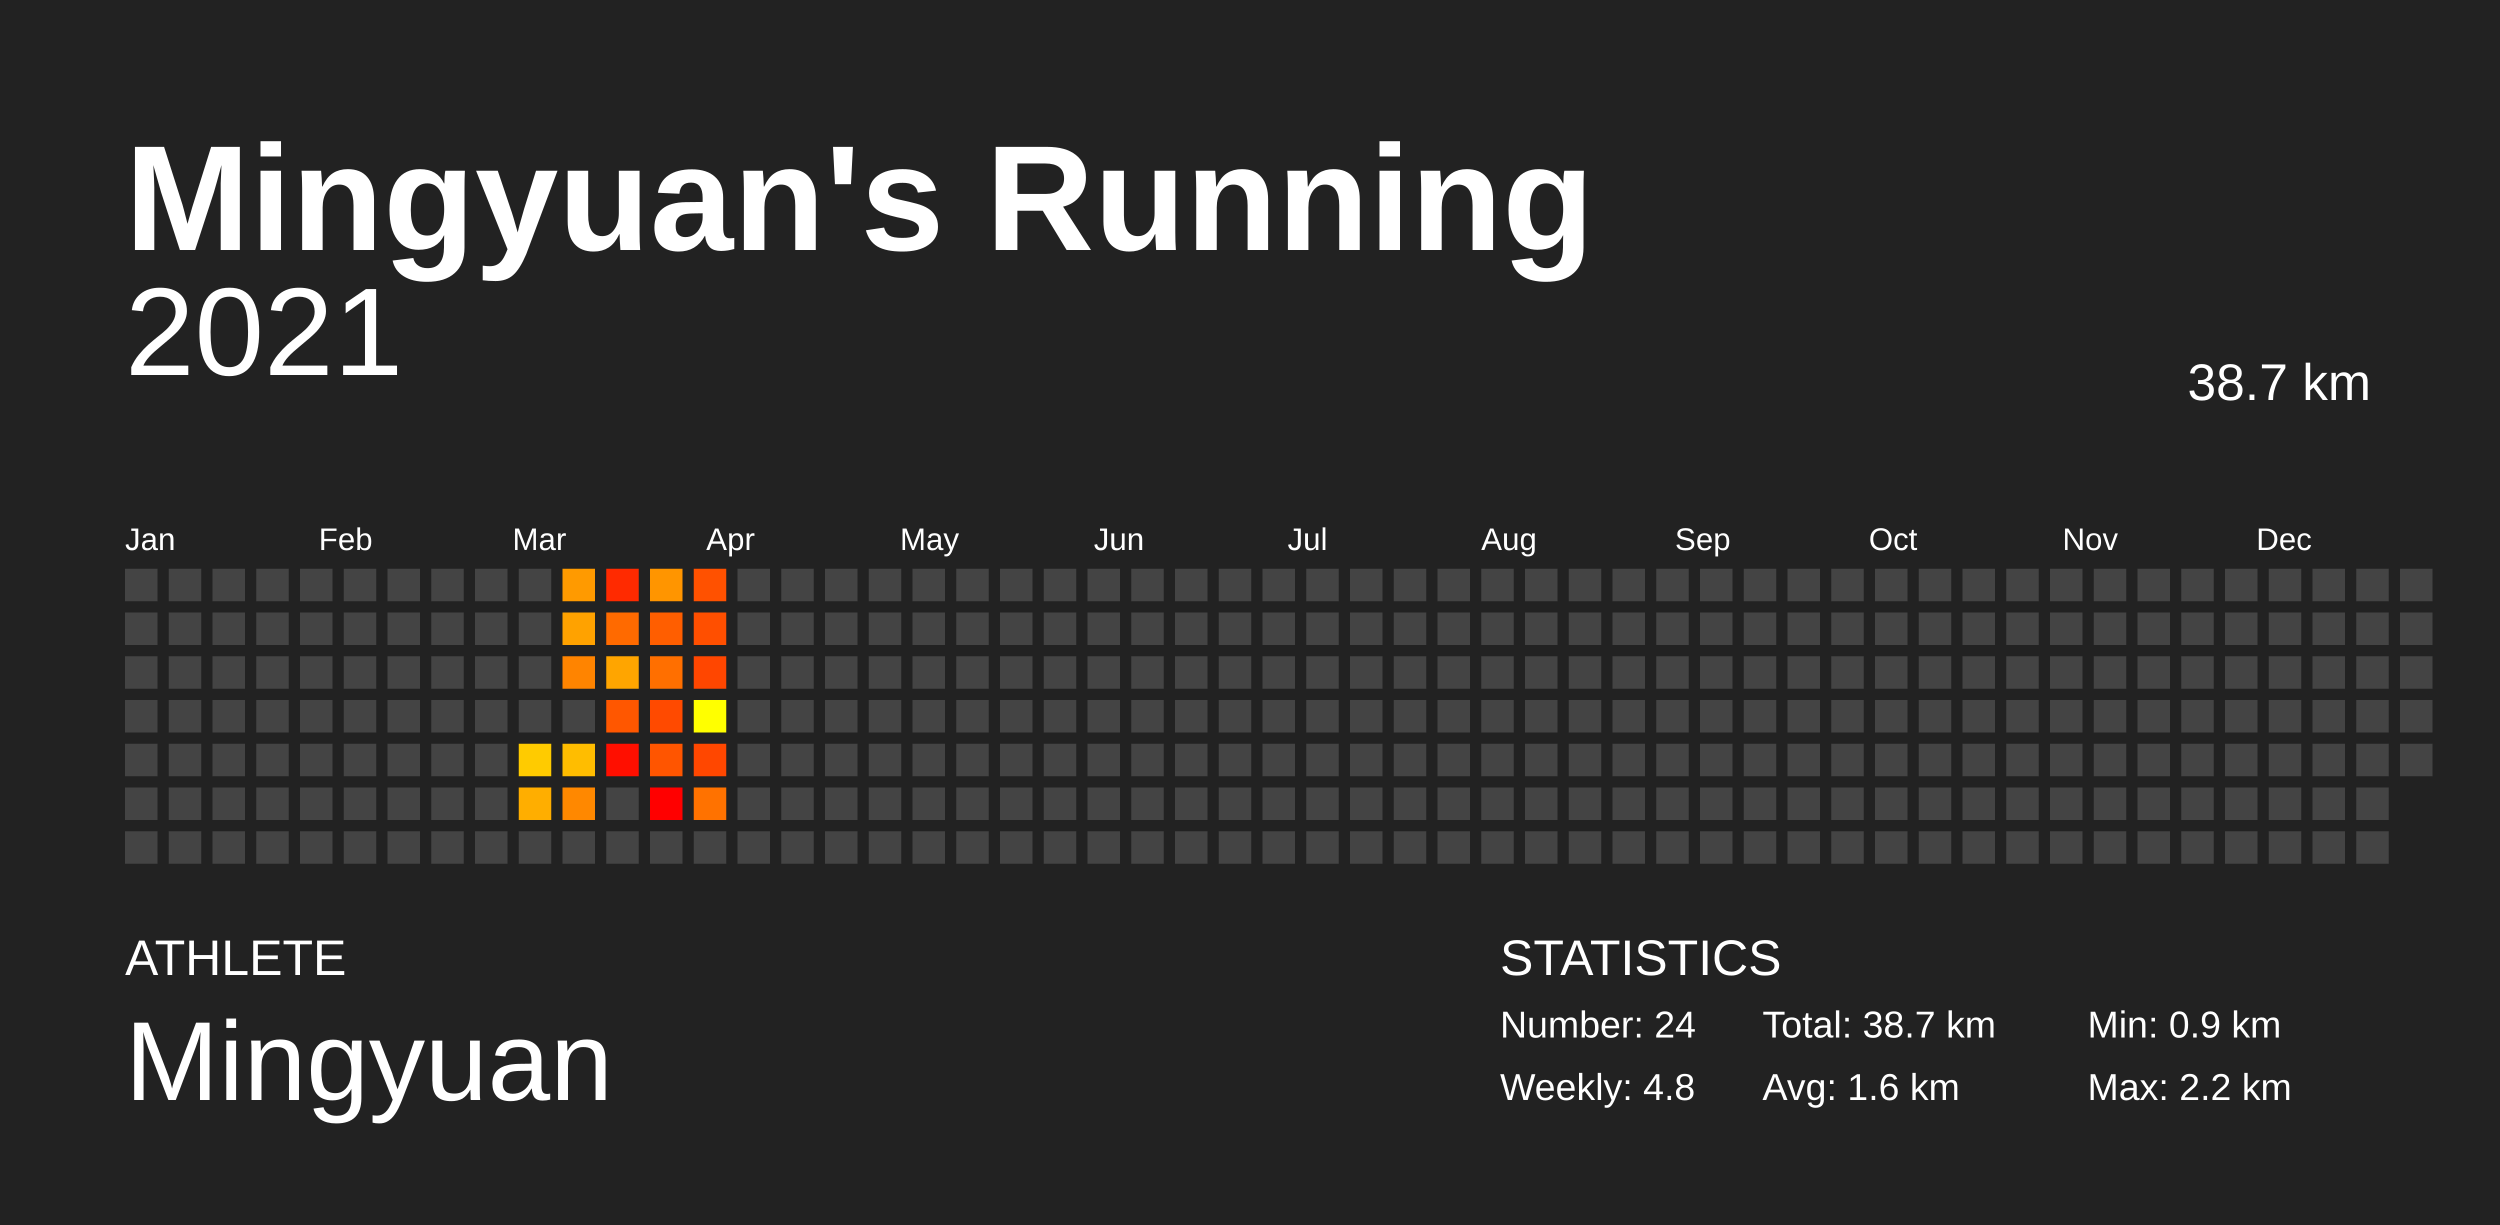
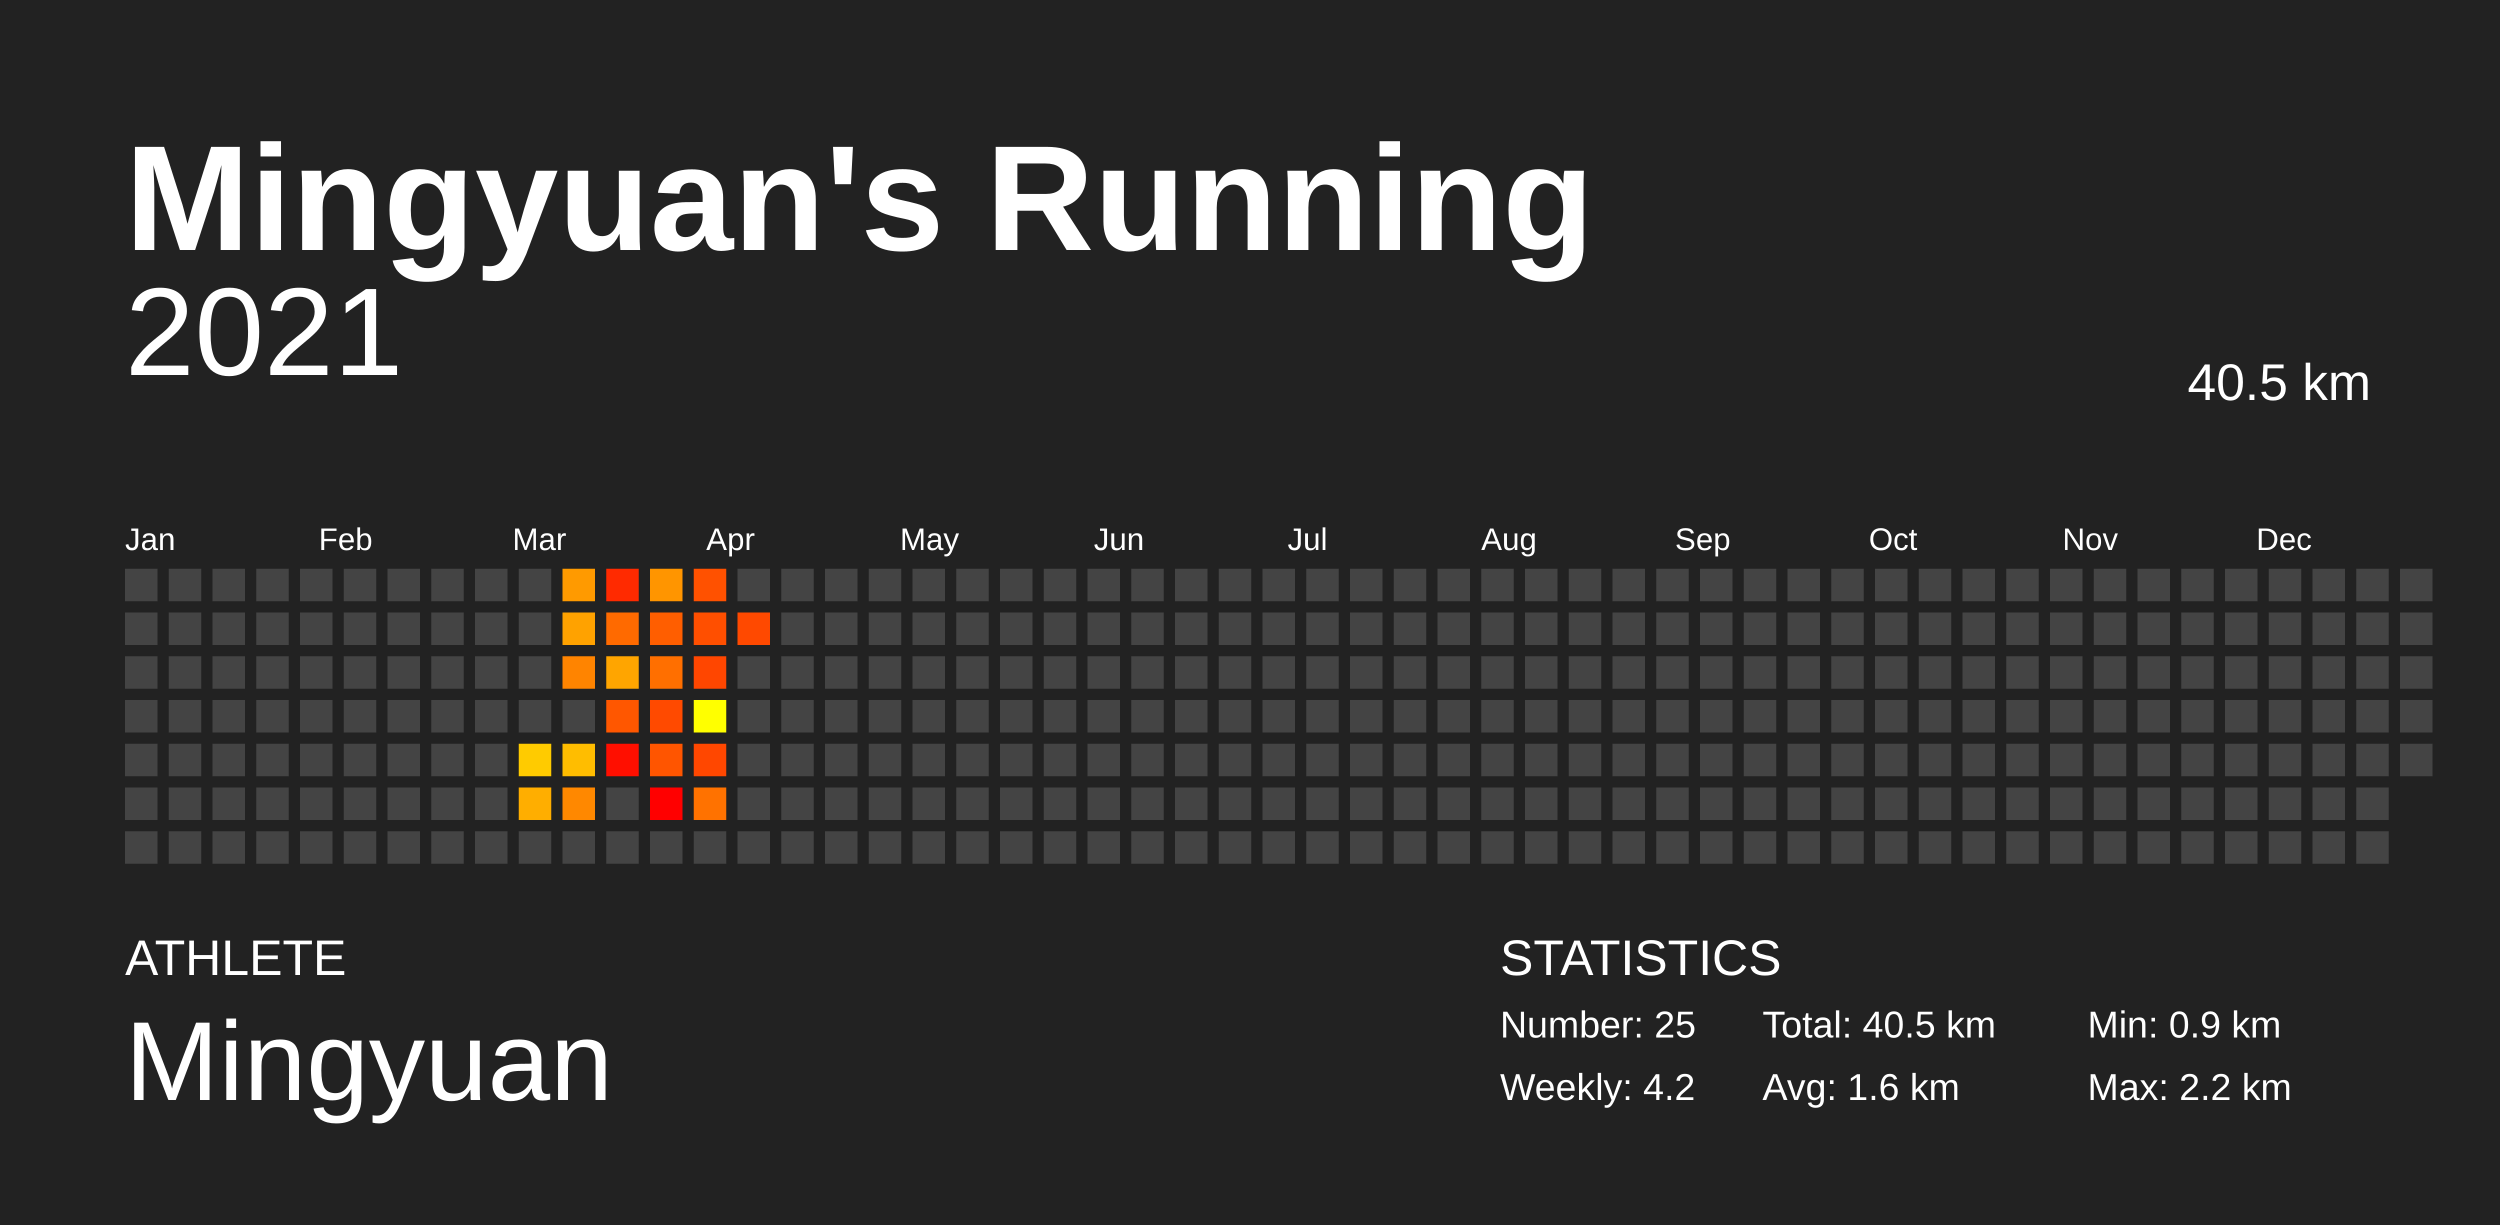
<svg xmlns="http://www.w3.org/2000/svg" baseProfile="full" height="98mm" version="1.1" viewBox="0,0,200,98" width="200mm">
  <defs />
  <rect fill="#222222" height="98" width="200" x="0" y="0" />
  <text fill="#FFFFFF" style="font-size:12px; font-family:Arial; font-weight:bold;" x="10" y="20">Mingyuan's Running</text>
  <text fill="#FFFFFF" style="font-size:4px; font-family:Arial" x="10" y="78">ATHLETE</text>
  <text fill="#FFFFFF" style="font-size:9px; font-family:Arial" x="10" y="88">Mingyuan</text>
  <text fill="#FFFFFF" style="font-size:4px; font-family:Arial" x="120" y="78">STATISTICS</text>
-   <text fill="#FFFFFF" style="font-size:3px; font-family:Arial" x="120" y="83">Number: 24</text>
-   <text fill="#FFFFFF" style="font-size:3px; font-family:Arial" x="120" y="88">Weekly: 4.8</text>
-   <text fill="#FFFFFF" style="font-size:3px; font-family:Arial" x="141" y="83">Total: 38.7 km</text>
+   <text fill="#FFFFFF" style="font-size:3px; font-family:Arial" x="120" y="83">Number: 25</text>
+   <text fill="#FFFFFF" style="font-size:3px; font-family:Arial" x="120" y="88">Weekly: 4.2</text>
+   <text fill="#FFFFFF" style="font-size:3px; font-family:Arial" x="141" y="83">Total: 40.5 km</text>
  <text fill="#FFFFFF" style="font-size:3px; font-family:Arial" x="141" y="88">Avg: 1.6 km</text>
  <text fill="#FFFFFF" style="font-size:3px; font-family:Arial" x="167" y="83">Min: 0.9 km</text>
  <text fill="#FFFFFF" style="font-size:3px; font-family:Arial" x="167" y="88">Max: 2.2 km</text>
  <text alignment-baseline="hanging" fill="#FFFFFF" style="font-size:10.0px; font-family:Arial;" x="10" y="30">2021</text>
-   <text alignment-baseline="hanging" fill="#FFFFFF" style="font-size:4.125px; font-family:Arial;" x="175" y="32">38.7 km</text>
+   <text alignment-baseline="hanging" fill="#FFFFFF" style="font-size:4.125px; font-family:Arial;" x="175" y="32">40.5 km</text>
  <text fill="#FFFFFF" style="font-size:2.5px; font-family:Arial" x="10.0" y="44">Jan</text>
  <text fill="#FFFFFF" style="font-size:2.5px; font-family:Arial" x="25.5" y="44">Feb</text>
  <text fill="#FFFFFF" style="font-size:2.5px; font-family:Arial" x="41.0" y="44">Mar</text>
  <text fill="#FFFFFF" style="font-size:2.5px; font-family:Arial" x="56.5" y="44">Apr</text>
  <text fill="#FFFFFF" style="font-size:2.5px; font-family:Arial" x="72.0" y="44">May</text>
  <text fill="#FFFFFF" style="font-size:2.5px; font-family:Arial" x="87.5" y="44">Jun</text>
  <text fill="#FFFFFF" style="font-size:2.5px; font-family:Arial" x="103.0" y="44">Jul</text>
  <text fill="#FFFFFF" style="font-size:2.5px; font-family:Arial" x="118.5" y="44">Aug</text>
  <text fill="#FFFFFF" style="font-size:2.5px; font-family:Arial" x="134.0" y="44">Sep</text>
  <text fill="#FFFFFF" style="font-size:2.5px; font-family:Arial" x="149.5" y="44">Oct</text>
  <text fill="#FFFFFF" style="font-size:2.5px; font-family:Arial" x="165.0" y="44">Nov</text>
  <text fill="#FFFFFF" style="font-size:2.5px; font-family:Arial" x="180.5" y="44">Dec</text>
  <rect fill="#444444" height="2.6" width="2.6" x="10.0" y="45.5" />
  <rect fill="#444444" height="2.6" width="2.6" x="10.0" y="49.0" />
  <rect fill="#444444" height="2.6" width="2.6" x="10.0" y="52.5" />
  <rect fill="#444444" height="2.6" width="2.6" x="10.0" y="56.0" />
  <rect fill="#444444" height="2.6" width="2.6" x="10.0" y="59.5" />
  <rect fill="#444444" height="2.6" width="2.6" x="10.0" y="63.0" />
  <rect fill="#444444" height="2.6" width="2.6" x="10.0" y="66.5" />
  <rect fill="#444444" height="2.6" width="2.6" x="13.5" y="45.5" />
  <rect fill="#444444" height="2.6" width="2.6" x="13.5" y="49.0" />
  <rect fill="#444444" height="2.6" width="2.6" x="13.5" y="52.5" />
  <rect fill="#444444" height="2.6" width="2.6" x="13.5" y="56.0" />
  <rect fill="#444444" height="2.6" width="2.6" x="13.5" y="59.5" />
  <rect fill="#444444" height="2.6" width="2.6" x="13.5" y="63.0" />
  <rect fill="#444444" height="2.6" width="2.6" x="13.5" y="66.5" />
  <rect fill="#444444" height="2.6" width="2.6" x="17.0" y="45.5" />
  <rect fill="#444444" height="2.6" width="2.6" x="17.0" y="49.0" />
  <rect fill="#444444" height="2.6" width="2.6" x="17.0" y="52.5" />
  <rect fill="#444444" height="2.6" width="2.6" x="17.0" y="56.0" />
  <rect fill="#444444" height="2.6" width="2.6" x="17.0" y="59.5" />
  <rect fill="#444444" height="2.6" width="2.6" x="17.0" y="63.0" />
  <rect fill="#444444" height="2.6" width="2.6" x="17.0" y="66.5" />
  <rect fill="#444444" height="2.6" width="2.6" x="20.5" y="45.5" />
  <rect fill="#444444" height="2.6" width="2.6" x="20.5" y="49.0" />
  <rect fill="#444444" height="2.6" width="2.6" x="20.5" y="52.5" />
  <rect fill="#444444" height="2.6" width="2.6" x="20.5" y="56.0" />
  <rect fill="#444444" height="2.6" width="2.6" x="20.5" y="59.5" />
  <rect fill="#444444" height="2.6" width="2.6" x="20.5" y="63.0" />
  <rect fill="#444444" height="2.6" width="2.6" x="20.5" y="66.5" />
  <rect fill="#444444" height="2.6" width="2.6" x="24.0" y="45.5" />
  <rect fill="#444444" height="2.6" width="2.6" x="24.0" y="49.0" />
  <rect fill="#444444" height="2.6" width="2.6" x="24.0" y="52.5" />
  <rect fill="#444444" height="2.6" width="2.6" x="24.0" y="56.0" />
  <rect fill="#444444" height="2.6" width="2.6" x="24.0" y="59.5" />
  <rect fill="#444444" height="2.6" width="2.6" x="24.0" y="63.0" />
  <rect fill="#444444" height="2.6" width="2.6" x="24.0" y="66.5" />
  <rect fill="#444444" height="2.6" width="2.6" x="27.5" y="45.5" />
  <rect fill="#444444" height="2.6" width="2.6" x="27.5" y="49.0" />
  <rect fill="#444444" height="2.6" width="2.6" x="27.5" y="52.5" />
  <rect fill="#444444" height="2.6" width="2.6" x="27.5" y="56.0" />
  <rect fill="#444444" height="2.6" width="2.6" x="27.5" y="59.5" />
  <rect fill="#444444" height="2.6" width="2.6" x="27.5" y="63.0" />
  <rect fill="#444444" height="2.6" width="2.6" x="27.5" y="66.5" />
  <rect fill="#444444" height="2.6" width="2.6" x="31.0" y="45.5" />
  <rect fill="#444444" height="2.6" width="2.6" x="31.0" y="49.0" />
  <rect fill="#444444" height="2.6" width="2.6" x="31.0" y="52.5" />
  <rect fill="#444444" height="2.6" width="2.6" x="31.0" y="56.0" />
  <rect fill="#444444" height="2.6" width="2.6" x="31.0" y="59.5" />
  <rect fill="#444444" height="2.6" width="2.6" x="31.0" y="63.0" />
  <rect fill="#444444" height="2.6" width="2.6" x="31.0" y="66.5" />
  <rect fill="#444444" height="2.6" width="2.6" x="34.5" y="45.5" />
  <rect fill="#444444" height="2.6" width="2.6" x="34.5" y="49.0" />
  <rect fill="#444444" height="2.6" width="2.6" x="34.5" y="52.5" />
  <rect fill="#444444" height="2.6" width="2.6" x="34.5" y="56.0" />
  <rect fill="#444444" height="2.6" width="2.6" x="34.5" y="59.5" />
  <rect fill="#444444" height="2.6" width="2.6" x="34.5" y="63.0" />
  <rect fill="#444444" height="2.6" width="2.6" x="34.5" y="66.5" />
  <rect fill="#444444" height="2.6" width="2.6" x="38.0" y="45.5" />
  <rect fill="#444444" height="2.6" width="2.6" x="38.0" y="49.0" />
  <rect fill="#444444" height="2.6" width="2.6" x="38.0" y="52.5" />
  <rect fill="#444444" height="2.6" width="2.6" x="38.0" y="56.0" />
  <rect fill="#444444" height="2.6" width="2.6" x="38.0" y="59.5" />
  <rect fill="#444444" height="2.6" width="2.6" x="38.0" y="63.0" />
  <rect fill="#444444" height="2.6" width="2.6" x="38.0" y="66.5" />
  <rect fill="#444444" height="2.6" width="2.6" x="41.5" y="45.5" />
  <rect fill="#444444" height="2.6" width="2.6" x="41.5" y="49.0" />
  <rect fill="#444444" height="2.6" width="2.6" x="41.5" y="52.5" />
  <rect fill="#444444" height="2.6" width="2.6" x="41.5" y="56.0" />
  <rect fill="#ffcb00" height="2.6" width="2.6" x="41.5" y="59.5" />
  <rect fill="#ffae00" height="2.6" width="2.6" x="41.5" y="63.0" />
  <rect fill="#444444" height="2.6" width="2.6" x="41.5" y="66.5" />
  <rect fill="#ff9a00" height="2.6" width="2.6" x="45.0" y="45.5" />
  <rect fill="#ffa200" height="2.6" width="2.6" x="45.0" y="49.0" />
  <rect fill="#ff8400" height="2.6" width="2.6" x="45.0" y="52.5" />
  <rect fill="#444444" height="2.6" width="2.6" x="45.0" y="56.0" />
  <rect fill="#ffbd00" height="2.6" width="2.6" x="45.0" y="59.5" />
  <rect fill="#ff8800" height="2.6" width="2.6" x="45.0" y="63.0" />
  <rect fill="#444444" height="2.6" width="2.6" x="45.0" y="66.5" />
  <rect fill="#ff2a00" height="2.6" width="2.6" x="48.5" y="45.5" />
  <rect fill="#ff6a00" height="2.6" width="2.6" x="48.5" y="49.0" />
  <rect fill="#ffa500" height="2.6" width="2.6" x="48.5" y="52.5" />
  <rect fill="#ff5700" height="2.6" width="2.6" x="48.5" y="56.0" />
  <rect fill="#ff0f00" height="2.6" width="2.6" x="48.5" y="59.5" />
  <rect fill="#444444" height="2.6" width="2.6" x="48.5" y="63.0" />
  <rect fill="#444444" height="2.6" width="2.6" x="48.5" y="66.5" />
  <rect fill="#ff9500" height="2.6" width="2.6" x="52.0" y="45.5" />
  <rect fill="#ff5e00" height="2.6" width="2.6" x="52.0" y="49.0" />
  <rect fill="#ff6f00" height="2.6" width="2.6" x="52.0" y="52.5" />
  <rect fill="#ff4a00" height="2.6" width="2.6" x="52.0" y="56.0" />
  <rect fill="#ff5500" height="2.6" width="2.6" x="52.0" y="59.5" />
  <rect fill="#ff0000" height="2.6" width="2.6" x="52.0" y="63.0" />
  <rect fill="#444444" height="2.6" width="2.6" x="52.0" y="66.5" />
  <rect fill="#ff5100" height="2.6" width="2.6" x="55.5" y="45.5" />
  <rect fill="#ff4f00" height="2.6" width="2.6" x="55.5" y="49.0" />
  <rect fill="#ff4600" height="2.6" width="2.6" x="55.5" y="52.5" />
  <rect fill="#ffff00" height="2.6" width="2.6" x="55.5" y="56.0" />
  <rect fill="#ff4700" height="2.6" width="2.6" x="55.5" y="59.5" />
  <rect fill="#ff7200" height="2.6" width="2.6" x="55.5" y="63.0" />
  <rect fill="#444444" height="2.6" width="2.6" x="55.5" y="66.5" />
  <rect fill="#444444" height="2.6" width="2.6" x="59.0" y="45.5" />
-   <rect fill="#444444" height="2.6" width="2.6" x="59.0" y="49.0" />
+   <rect fill="#ff4900" height="2.6" width="2.6" x="59.0" y="49.0" />
  <rect fill="#444444" height="2.6" width="2.6" x="59.0" y="52.5" />
  <rect fill="#444444" height="2.6" width="2.6" x="59.0" y="56.0" />
  <rect fill="#444444" height="2.6" width="2.6" x="59.0" y="59.5" />
  <rect fill="#444444" height="2.6" width="2.6" x="59.0" y="63.0" />
  <rect fill="#444444" height="2.6" width="2.6" x="59.0" y="66.5" />
  <rect fill="#444444" height="2.6" width="2.6" x="62.5" y="45.5" />
  <rect fill="#444444" height="2.6" width="2.6" x="62.5" y="49.0" />
  <rect fill="#444444" height="2.6" width="2.6" x="62.5" y="52.5" />
  <rect fill="#444444" height="2.6" width="2.6" x="62.5" y="56.0" />
  <rect fill="#444444" height="2.6" width="2.6" x="62.5" y="59.5" />
  <rect fill="#444444" height="2.6" width="2.6" x="62.5" y="63.0" />
  <rect fill="#444444" height="2.6" width="2.6" x="62.5" y="66.5" />
  <rect fill="#444444" height="2.6" width="2.6" x="66.0" y="45.5" />
  <rect fill="#444444" height="2.6" width="2.6" x="66.0" y="49.0" />
  <rect fill="#444444" height="2.6" width="2.6" x="66.0" y="52.5" />
  <rect fill="#444444" height="2.6" width="2.6" x="66.0" y="56.0" />
  <rect fill="#444444" height="2.6" width="2.6" x="66.0" y="59.5" />
  <rect fill="#444444" height="2.6" width="2.6" x="66.0" y="63.0" />
  <rect fill="#444444" height="2.6" width="2.6" x="66.0" y="66.5" />
  <rect fill="#444444" height="2.6" width="2.6" x="69.5" y="45.5" />
  <rect fill="#444444" height="2.6" width="2.6" x="69.5" y="49.0" />
  <rect fill="#444444" height="2.6" width="2.6" x="69.5" y="52.5" />
  <rect fill="#444444" height="2.6" width="2.6" x="69.5" y="56.0" />
  <rect fill="#444444" height="2.6" width="2.6" x="69.5" y="59.5" />
  <rect fill="#444444" height="2.6" width="2.6" x="69.5" y="63.0" />
  <rect fill="#444444" height="2.6" width="2.6" x="69.5" y="66.5" />
  <rect fill="#444444" height="2.6" width="2.6" x="73.0" y="45.5" />
  <rect fill="#444444" height="2.6" width="2.6" x="73.0" y="49.0" />
  <rect fill="#444444" height="2.6" width="2.6" x="73.0" y="52.5" />
  <rect fill="#444444" height="2.6" width="2.6" x="73.0" y="56.0" />
  <rect fill="#444444" height="2.6" width="2.6" x="73.0" y="59.5" />
  <rect fill="#444444" height="2.6" width="2.6" x="73.0" y="63.0" />
  <rect fill="#444444" height="2.6" width="2.6" x="73.0" y="66.5" />
  <rect fill="#444444" height="2.6" width="2.6" x="76.5" y="45.5" />
  <rect fill="#444444" height="2.6" width="2.6" x="76.5" y="49.0" />
  <rect fill="#444444" height="2.6" width="2.6" x="76.5" y="52.5" />
  <rect fill="#444444" height="2.6" width="2.6" x="76.5" y="56.0" />
  <rect fill="#444444" height="2.6" width="2.6" x="76.5" y="59.5" />
  <rect fill="#444444" height="2.6" width="2.6" x="76.5" y="63.0" />
  <rect fill="#444444" height="2.6" width="2.6" x="76.5" y="66.5" />
  <rect fill="#444444" height="2.6" width="2.6" x="80.0" y="45.5" />
  <rect fill="#444444" height="2.6" width="2.6" x="80.0" y="49.0" />
  <rect fill="#444444" height="2.6" width="2.6" x="80.0" y="52.5" />
  <rect fill="#444444" height="2.6" width="2.6" x="80.0" y="56.0" />
  <rect fill="#444444" height="2.6" width="2.6" x="80.0" y="59.5" />
  <rect fill="#444444" height="2.6" width="2.6" x="80.0" y="63.0" />
  <rect fill="#444444" height="2.6" width="2.6" x="80.0" y="66.5" />
  <rect fill="#444444" height="2.6" width="2.6" x="83.5" y="45.5" />
  <rect fill="#444444" height="2.6" width="2.6" x="83.5" y="49.0" />
  <rect fill="#444444" height="2.6" width="2.6" x="83.5" y="52.5" />
  <rect fill="#444444" height="2.6" width="2.6" x="83.5" y="56.0" />
  <rect fill="#444444" height="2.6" width="2.6" x="83.5" y="59.5" />
  <rect fill="#444444" height="2.6" width="2.6" x="83.5" y="63.0" />
  <rect fill="#444444" height="2.6" width="2.6" x="83.5" y="66.5" />
  <rect fill="#444444" height="2.6" width="2.6" x="87.0" y="45.5" />
  <rect fill="#444444" height="2.6" width="2.6" x="87.0" y="49.0" />
  <rect fill="#444444" height="2.6" width="2.6" x="87.0" y="52.5" />
  <rect fill="#444444" height="2.6" width="2.6" x="87.0" y="56.0" />
  <rect fill="#444444" height="2.6" width="2.6" x="87.0" y="59.5" />
  <rect fill="#444444" height="2.6" width="2.6" x="87.0" y="63.0" />
  <rect fill="#444444" height="2.6" width="2.6" x="87.0" y="66.5" />
  <rect fill="#444444" height="2.6" width="2.6" x="90.5" y="45.5" />
  <rect fill="#444444" height="2.6" width="2.6" x="90.5" y="49.0" />
  <rect fill="#444444" height="2.6" width="2.6" x="90.5" y="52.5" />
  <rect fill="#444444" height="2.6" width="2.6" x="90.5" y="56.0" />
  <rect fill="#444444" height="2.6" width="2.6" x="90.5" y="59.5" />
  <rect fill="#444444" height="2.6" width="2.6" x="90.5" y="63.0" />
  <rect fill="#444444" height="2.6" width="2.6" x="90.5" y="66.5" />
  <rect fill="#444444" height="2.6" width="2.6" x="94.0" y="45.5" />
  <rect fill="#444444" height="2.6" width="2.6" x="94.0" y="49.0" />
  <rect fill="#444444" height="2.6" width="2.6" x="94.0" y="52.5" />
  <rect fill="#444444" height="2.6" width="2.6" x="94.0" y="56.0" />
  <rect fill="#444444" height="2.6" width="2.6" x="94.0" y="59.5" />
  <rect fill="#444444" height="2.6" width="2.6" x="94.0" y="63.0" />
  <rect fill="#444444" height="2.6" width="2.6" x="94.0" y="66.5" />
  <rect fill="#444444" height="2.6" width="2.6" x="97.5" y="45.5" />
  <rect fill="#444444" height="2.6" width="2.6" x="97.5" y="49.0" />
  <rect fill="#444444" height="2.6" width="2.6" x="97.5" y="52.5" />
  <rect fill="#444444" height="2.6" width="2.6" x="97.5" y="56.0" />
  <rect fill="#444444" height="2.6" width="2.6" x="97.5" y="59.5" />
  <rect fill="#444444" height="2.6" width="2.6" x="97.5" y="63.0" />
  <rect fill="#444444" height="2.6" width="2.6" x="97.5" y="66.5" />
  <rect fill="#444444" height="2.6" width="2.6" x="101.0" y="45.5" />
  <rect fill="#444444" height="2.6" width="2.6" x="101.0" y="49.0" />
  <rect fill="#444444" height="2.6" width="2.6" x="101.0" y="52.5" />
  <rect fill="#444444" height="2.6" width="2.6" x="101.0" y="56.0" />
  <rect fill="#444444" height="2.6" width="2.6" x="101.0" y="59.5" />
  <rect fill="#444444" height="2.6" width="2.6" x="101.0" y="63.0" />
  <rect fill="#444444" height="2.6" width="2.6" x="101.0" y="66.5" />
  <rect fill="#444444" height="2.6" width="2.6" x="104.5" y="45.5" />
  <rect fill="#444444" height="2.6" width="2.6" x="104.5" y="49.0" />
  <rect fill="#444444" height="2.6" width="2.6" x="104.5" y="52.5" />
  <rect fill="#444444" height="2.6" width="2.6" x="104.5" y="56.0" />
  <rect fill="#444444" height="2.6" width="2.6" x="104.5" y="59.5" />
  <rect fill="#444444" height="2.6" width="2.6" x="104.5" y="63.0" />
  <rect fill="#444444" height="2.6" width="2.6" x="104.5" y="66.5" />
  <rect fill="#444444" height="2.6" width="2.6" x="108.0" y="45.5" />
  <rect fill="#444444" height="2.6" width="2.6" x="108.0" y="49.0" />
  <rect fill="#444444" height="2.6" width="2.6" x="108.0" y="52.5" />
  <rect fill="#444444" height="2.6" width="2.6" x="108.0" y="56.0" />
  <rect fill="#444444" height="2.6" width="2.6" x="108.0" y="59.5" />
  <rect fill="#444444" height="2.6" width="2.6" x="108.0" y="63.0" />
  <rect fill="#444444" height="2.6" width="2.6" x="108.0" y="66.5" />
  <rect fill="#444444" height="2.6" width="2.6" x="111.5" y="45.5" />
  <rect fill="#444444" height="2.6" width="2.6" x="111.5" y="49.0" />
  <rect fill="#444444" height="2.6" width="2.6" x="111.5" y="52.5" />
  <rect fill="#444444" height="2.6" width="2.6" x="111.5" y="56.0" />
  <rect fill="#444444" height="2.6" width="2.6" x="111.5" y="59.5" />
  <rect fill="#444444" height="2.6" width="2.6" x="111.5" y="63.0" />
  <rect fill="#444444" height="2.6" width="2.6" x="111.5" y="66.5" />
  <rect fill="#444444" height="2.6" width="2.6" x="115.0" y="45.5" />
  <rect fill="#444444" height="2.6" width="2.6" x="115.0" y="49.0" />
  <rect fill="#444444" height="2.6" width="2.6" x="115.0" y="52.5" />
  <rect fill="#444444" height="2.6" width="2.6" x="115.0" y="56.0" />
  <rect fill="#444444" height="2.6" width="2.6" x="115.0" y="59.5" />
  <rect fill="#444444" height="2.6" width="2.6" x="115.0" y="63.0" />
  <rect fill="#444444" height="2.6" width="2.6" x="115.0" y="66.5" />
  <rect fill="#444444" height="2.6" width="2.6" x="118.5" y="45.5" />
  <rect fill="#444444" height="2.6" width="2.6" x="118.5" y="49.0" />
  <rect fill="#444444" height="2.6" width="2.6" x="118.5" y="52.5" />
  <rect fill="#444444" height="2.6" width="2.6" x="118.5" y="56.0" />
  <rect fill="#444444" height="2.6" width="2.6" x="118.5" y="59.5" />
  <rect fill="#444444" height="2.6" width="2.6" x="118.5" y="63.0" />
  <rect fill="#444444" height="2.6" width="2.6" x="118.5" y="66.5" />
  <rect fill="#444444" height="2.6" width="2.6" x="122.0" y="45.5" />
  <rect fill="#444444" height="2.6" width="2.6" x="122.0" y="49.0" />
  <rect fill="#444444" height="2.6" width="2.6" x="122.0" y="52.5" />
  <rect fill="#444444" height="2.6" width="2.6" x="122.0" y="56.0" />
  <rect fill="#444444" height="2.6" width="2.6" x="122.0" y="59.5" />
  <rect fill="#444444" height="2.6" width="2.6" x="122.0" y="63.0" />
  <rect fill="#444444" height="2.6" width="2.6" x="122.0" y="66.5" />
  <rect fill="#444444" height="2.6" width="2.6" x="125.5" y="45.5" />
  <rect fill="#444444" height="2.6" width="2.6" x="125.5" y="49.0" />
  <rect fill="#444444" height="2.6" width="2.6" x="125.5" y="52.5" />
  <rect fill="#444444" height="2.6" width="2.6" x="125.5" y="56.0" />
  <rect fill="#444444" height="2.6" width="2.6" x="125.5" y="59.5" />
  <rect fill="#444444" height="2.6" width="2.6" x="125.5" y="63.0" />
  <rect fill="#444444" height="2.6" width="2.6" x="125.5" y="66.5" />
  <rect fill="#444444" height="2.6" width="2.6" x="129.0" y="45.5" />
  <rect fill="#444444" height="2.6" width="2.6" x="129.0" y="49.0" />
  <rect fill="#444444" height="2.6" width="2.6" x="129.0" y="52.5" />
  <rect fill="#444444" height="2.6" width="2.6" x="129.0" y="56.0" />
  <rect fill="#444444" height="2.6" width="2.6" x="129.0" y="59.5" />
  <rect fill="#444444" height="2.6" width="2.6" x="129.0" y="63.0" />
  <rect fill="#444444" height="2.6" width="2.6" x="129.0" y="66.5" />
  <rect fill="#444444" height="2.6" width="2.6" x="132.5" y="45.5" />
  <rect fill="#444444" height="2.6" width="2.6" x="132.5" y="49.0" />
  <rect fill="#444444" height="2.6" width="2.6" x="132.5" y="52.5" />
  <rect fill="#444444" height="2.6" width="2.6" x="132.5" y="56.0" />
  <rect fill="#444444" height="2.6" width="2.6" x="132.5" y="59.5" />
  <rect fill="#444444" height="2.6" width="2.6" x="132.5" y="63.0" />
  <rect fill="#444444" height="2.6" width="2.6" x="132.5" y="66.5" />
  <rect fill="#444444" height="2.6" width="2.6" x="136.0" y="45.5" />
  <rect fill="#444444" height="2.6" width="2.6" x="136.0" y="49.0" />
  <rect fill="#444444" height="2.6" width="2.6" x="136.0" y="52.5" />
  <rect fill="#444444" height="2.6" width="2.6" x="136.0" y="56.0" />
  <rect fill="#444444" height="2.6" width="2.6" x="136.0" y="59.5" />
  <rect fill="#444444" height="2.6" width="2.6" x="136.0" y="63.0" />
  <rect fill="#444444" height="2.6" width="2.6" x="136.0" y="66.5" />
  <rect fill="#444444" height="2.6" width="2.6" x="139.5" y="45.5" />
  <rect fill="#444444" height="2.6" width="2.6" x="139.5" y="49.0" />
  <rect fill="#444444" height="2.6" width="2.6" x="139.5" y="52.5" />
  <rect fill="#444444" height="2.6" width="2.6" x="139.5" y="56.0" />
  <rect fill="#444444" height="2.6" width="2.6" x="139.5" y="59.5" />
  <rect fill="#444444" height="2.6" width="2.6" x="139.5" y="63.0" />
  <rect fill="#444444" height="2.6" width="2.6" x="139.5" y="66.5" />
  <rect fill="#444444" height="2.6" width="2.6" x="143.0" y="45.5" />
  <rect fill="#444444" height="2.6" width="2.6" x="143.0" y="49.0" />
  <rect fill="#444444" height="2.6" width="2.6" x="143.0" y="52.5" />
  <rect fill="#444444" height="2.6" width="2.6" x="143.0" y="56.0" />
  <rect fill="#444444" height="2.6" width="2.6" x="143.0" y="59.5" />
  <rect fill="#444444" height="2.6" width="2.6" x="143.0" y="63.0" />
  <rect fill="#444444" height="2.6" width="2.6" x="143.0" y="66.5" />
  <rect fill="#444444" height="2.6" width="2.6" x="146.5" y="45.5" />
  <rect fill="#444444" height="2.6" width="2.6" x="146.5" y="49.0" />
  <rect fill="#444444" height="2.6" width="2.6" x="146.5" y="52.5" />
  <rect fill="#444444" height="2.6" width="2.6" x="146.5" y="56.0" />
  <rect fill="#444444" height="2.6" width="2.6" x="146.5" y="59.5" />
  <rect fill="#444444" height="2.6" width="2.6" x="146.5" y="63.0" />
  <rect fill="#444444" height="2.6" width="2.6" x="146.5" y="66.5" />
  <rect fill="#444444" height="2.6" width="2.6" x="150.0" y="45.5" />
  <rect fill="#444444" height="2.6" width="2.6" x="150.0" y="49.0" />
  <rect fill="#444444" height="2.6" width="2.6" x="150.0" y="52.5" />
  <rect fill="#444444" height="2.6" width="2.6" x="150.0" y="56.0" />
  <rect fill="#444444" height="2.6" width="2.6" x="150.0" y="59.5" />
  <rect fill="#444444" height="2.6" width="2.6" x="150.0" y="63.0" />
  <rect fill="#444444" height="2.6" width="2.6" x="150.0" y="66.5" />
  <rect fill="#444444" height="2.6" width="2.6" x="153.5" y="45.5" />
  <rect fill="#444444" height="2.6" width="2.6" x="153.5" y="49.0" />
  <rect fill="#444444" height="2.6" width="2.6" x="153.5" y="52.5" />
  <rect fill="#444444" height="2.6" width="2.6" x="153.5" y="56.0" />
  <rect fill="#444444" height="2.6" width="2.6" x="153.5" y="59.5" />
  <rect fill="#444444" height="2.6" width="2.6" x="153.5" y="63.0" />
  <rect fill="#444444" height="2.6" width="2.6" x="153.5" y="66.5" />
  <rect fill="#444444" height="2.6" width="2.6" x="157.0" y="45.5" />
  <rect fill="#444444" height="2.6" width="2.6" x="157.0" y="49.0" />
  <rect fill="#444444" height="2.6" width="2.6" x="157.0" y="52.5" />
  <rect fill="#444444" height="2.6" width="2.6" x="157.0" y="56.0" />
  <rect fill="#444444" height="2.6" width="2.6" x="157.0" y="59.5" />
  <rect fill="#444444" height="2.6" width="2.6" x="157.0" y="63.0" />
  <rect fill="#444444" height="2.6" width="2.6" x="157.0" y="66.5" />
  <rect fill="#444444" height="2.6" width="2.6" x="160.5" y="45.5" />
  <rect fill="#444444" height="2.6" width="2.6" x="160.5" y="49.0" />
  <rect fill="#444444" height="2.6" width="2.6" x="160.5" y="52.5" />
  <rect fill="#444444" height="2.6" width="2.6" x="160.5" y="56.0" />
  <rect fill="#444444" height="2.6" width="2.6" x="160.5" y="59.5" />
  <rect fill="#444444" height="2.6" width="2.6" x="160.5" y="63.0" />
  <rect fill="#444444" height="2.6" width="2.6" x="160.5" y="66.5" />
  <rect fill="#444444" height="2.6" width="2.6" x="164.0" y="45.5" />
  <rect fill="#444444" height="2.6" width="2.6" x="164.0" y="49.0" />
  <rect fill="#444444" height="2.6" width="2.6" x="164.0" y="52.5" />
  <rect fill="#444444" height="2.6" width="2.6" x="164.0" y="56.0" />
  <rect fill="#444444" height="2.6" width="2.6" x="164.0" y="59.5" />
  <rect fill="#444444" height="2.6" width="2.6" x="164.0" y="63.0" />
  <rect fill="#444444" height="2.6" width="2.6" x="164.0" y="66.5" />
  <rect fill="#444444" height="2.6" width="2.6" x="167.5" y="45.5" />
  <rect fill="#444444" height="2.6" width="2.6" x="167.5" y="49.0" />
  <rect fill="#444444" height="2.6" width="2.6" x="167.5" y="52.5" />
  <rect fill="#444444" height="2.6" width="2.6" x="167.5" y="56.0" />
  <rect fill="#444444" height="2.6" width="2.6" x="167.5" y="59.5" />
  <rect fill="#444444" height="2.6" width="2.6" x="167.5" y="63.0" />
  <rect fill="#444444" height="2.6" width="2.6" x="167.5" y="66.5" />
  <rect fill="#444444" height="2.6" width="2.6" x="171.0" y="45.5" />
  <rect fill="#444444" height="2.6" width="2.6" x="171.0" y="49.0" />
  <rect fill="#444444" height="2.6" width="2.6" x="171.0" y="52.5" />
  <rect fill="#444444" height="2.6" width="2.6" x="171.0" y="56.0" />
  <rect fill="#444444" height="2.6" width="2.6" x="171.0" y="59.5" />
  <rect fill="#444444" height="2.6" width="2.6" x="171.0" y="63.0" />
  <rect fill="#444444" height="2.6" width="2.6" x="171.0" y="66.5" />
  <rect fill="#444444" height="2.6" width="2.6" x="174.5" y="45.5" />
  <rect fill="#444444" height="2.6" width="2.6" x="174.5" y="49.0" />
  <rect fill="#444444" height="2.6" width="2.6" x="174.5" y="52.5" />
  <rect fill="#444444" height="2.6" width="2.6" x="174.5" y="56.0" />
  <rect fill="#444444" height="2.6" width="2.6" x="174.5" y="59.5" />
  <rect fill="#444444" height="2.6" width="2.6" x="174.5" y="63.0" />
  <rect fill="#444444" height="2.6" width="2.6" x="174.5" y="66.5" />
  <rect fill="#444444" height="2.6" width="2.6" x="178.0" y="45.5" />
  <rect fill="#444444" height="2.6" width="2.6" x="178.0" y="49.0" />
  <rect fill="#444444" height="2.6" width="2.6" x="178.0" y="52.5" />
  <rect fill="#444444" height="2.6" width="2.6" x="178.0" y="56.0" />
  <rect fill="#444444" height="2.6" width="2.6" x="178.0" y="59.5" />
  <rect fill="#444444" height="2.6" width="2.6" x="178.0" y="63.0" />
  <rect fill="#444444" height="2.6" width="2.6" x="178.0" y="66.5" />
  <rect fill="#444444" height="2.6" width="2.6" x="181.5" y="45.5" />
  <rect fill="#444444" height="2.6" width="2.6" x="181.5" y="49.0" />
  <rect fill="#444444" height="2.6" width="2.6" x="181.5" y="52.5" />
  <rect fill="#444444" height="2.6" width="2.6" x="181.5" y="56.0" />
  <rect fill="#444444" height="2.6" width="2.6" x="181.5" y="59.5" />
  <rect fill="#444444" height="2.6" width="2.6" x="181.5" y="63.0" />
  <rect fill="#444444" height="2.6" width="2.6" x="181.5" y="66.5" />
  <rect fill="#444444" height="2.6" width="2.6" x="185.0" y="45.5" />
  <rect fill="#444444" height="2.6" width="2.6" x="185.0" y="49.0" />
  <rect fill="#444444" height="2.6" width="2.6" x="185.0" y="52.5" />
  <rect fill="#444444" height="2.6" width="2.6" x="185.0" y="56.0" />
  <rect fill="#444444" height="2.6" width="2.6" x="185.0" y="59.5" />
  <rect fill="#444444" height="2.6" width="2.6" x="185.0" y="63.0" />
  <rect fill="#444444" height="2.6" width="2.6" x="185.0" y="66.5" />
  <rect fill="#444444" height="2.6" width="2.6" x="188.5" y="45.5" />
  <rect fill="#444444" height="2.6" width="2.6" x="188.5" y="49.0" />
  <rect fill="#444444" height="2.6" width="2.6" x="188.5" y="52.5" />
  <rect fill="#444444" height="2.6" width="2.6" x="188.5" y="56.0" />
  <rect fill="#444444" height="2.6" width="2.6" x="188.5" y="59.5" />
  <rect fill="#444444" height="2.6" width="2.6" x="188.5" y="63.0" />
  <rect fill="#444444" height="2.6" width="2.6" x="188.5" y="66.5" />
  <rect fill="#444444" height="2.6" width="2.6" x="192.0" y="45.5" />
  <rect fill="#444444" height="2.6" width="2.6" x="192.0" y="49.0" />
  <rect fill="#444444" height="2.6" width="2.6" x="192.0" y="52.5" />
  <rect fill="#444444" height="2.6" width="2.6" x="192.0" y="56.0" />
  <rect fill="#444444" height="2.6" width="2.6" x="192.0" y="59.5" />
</svg>
